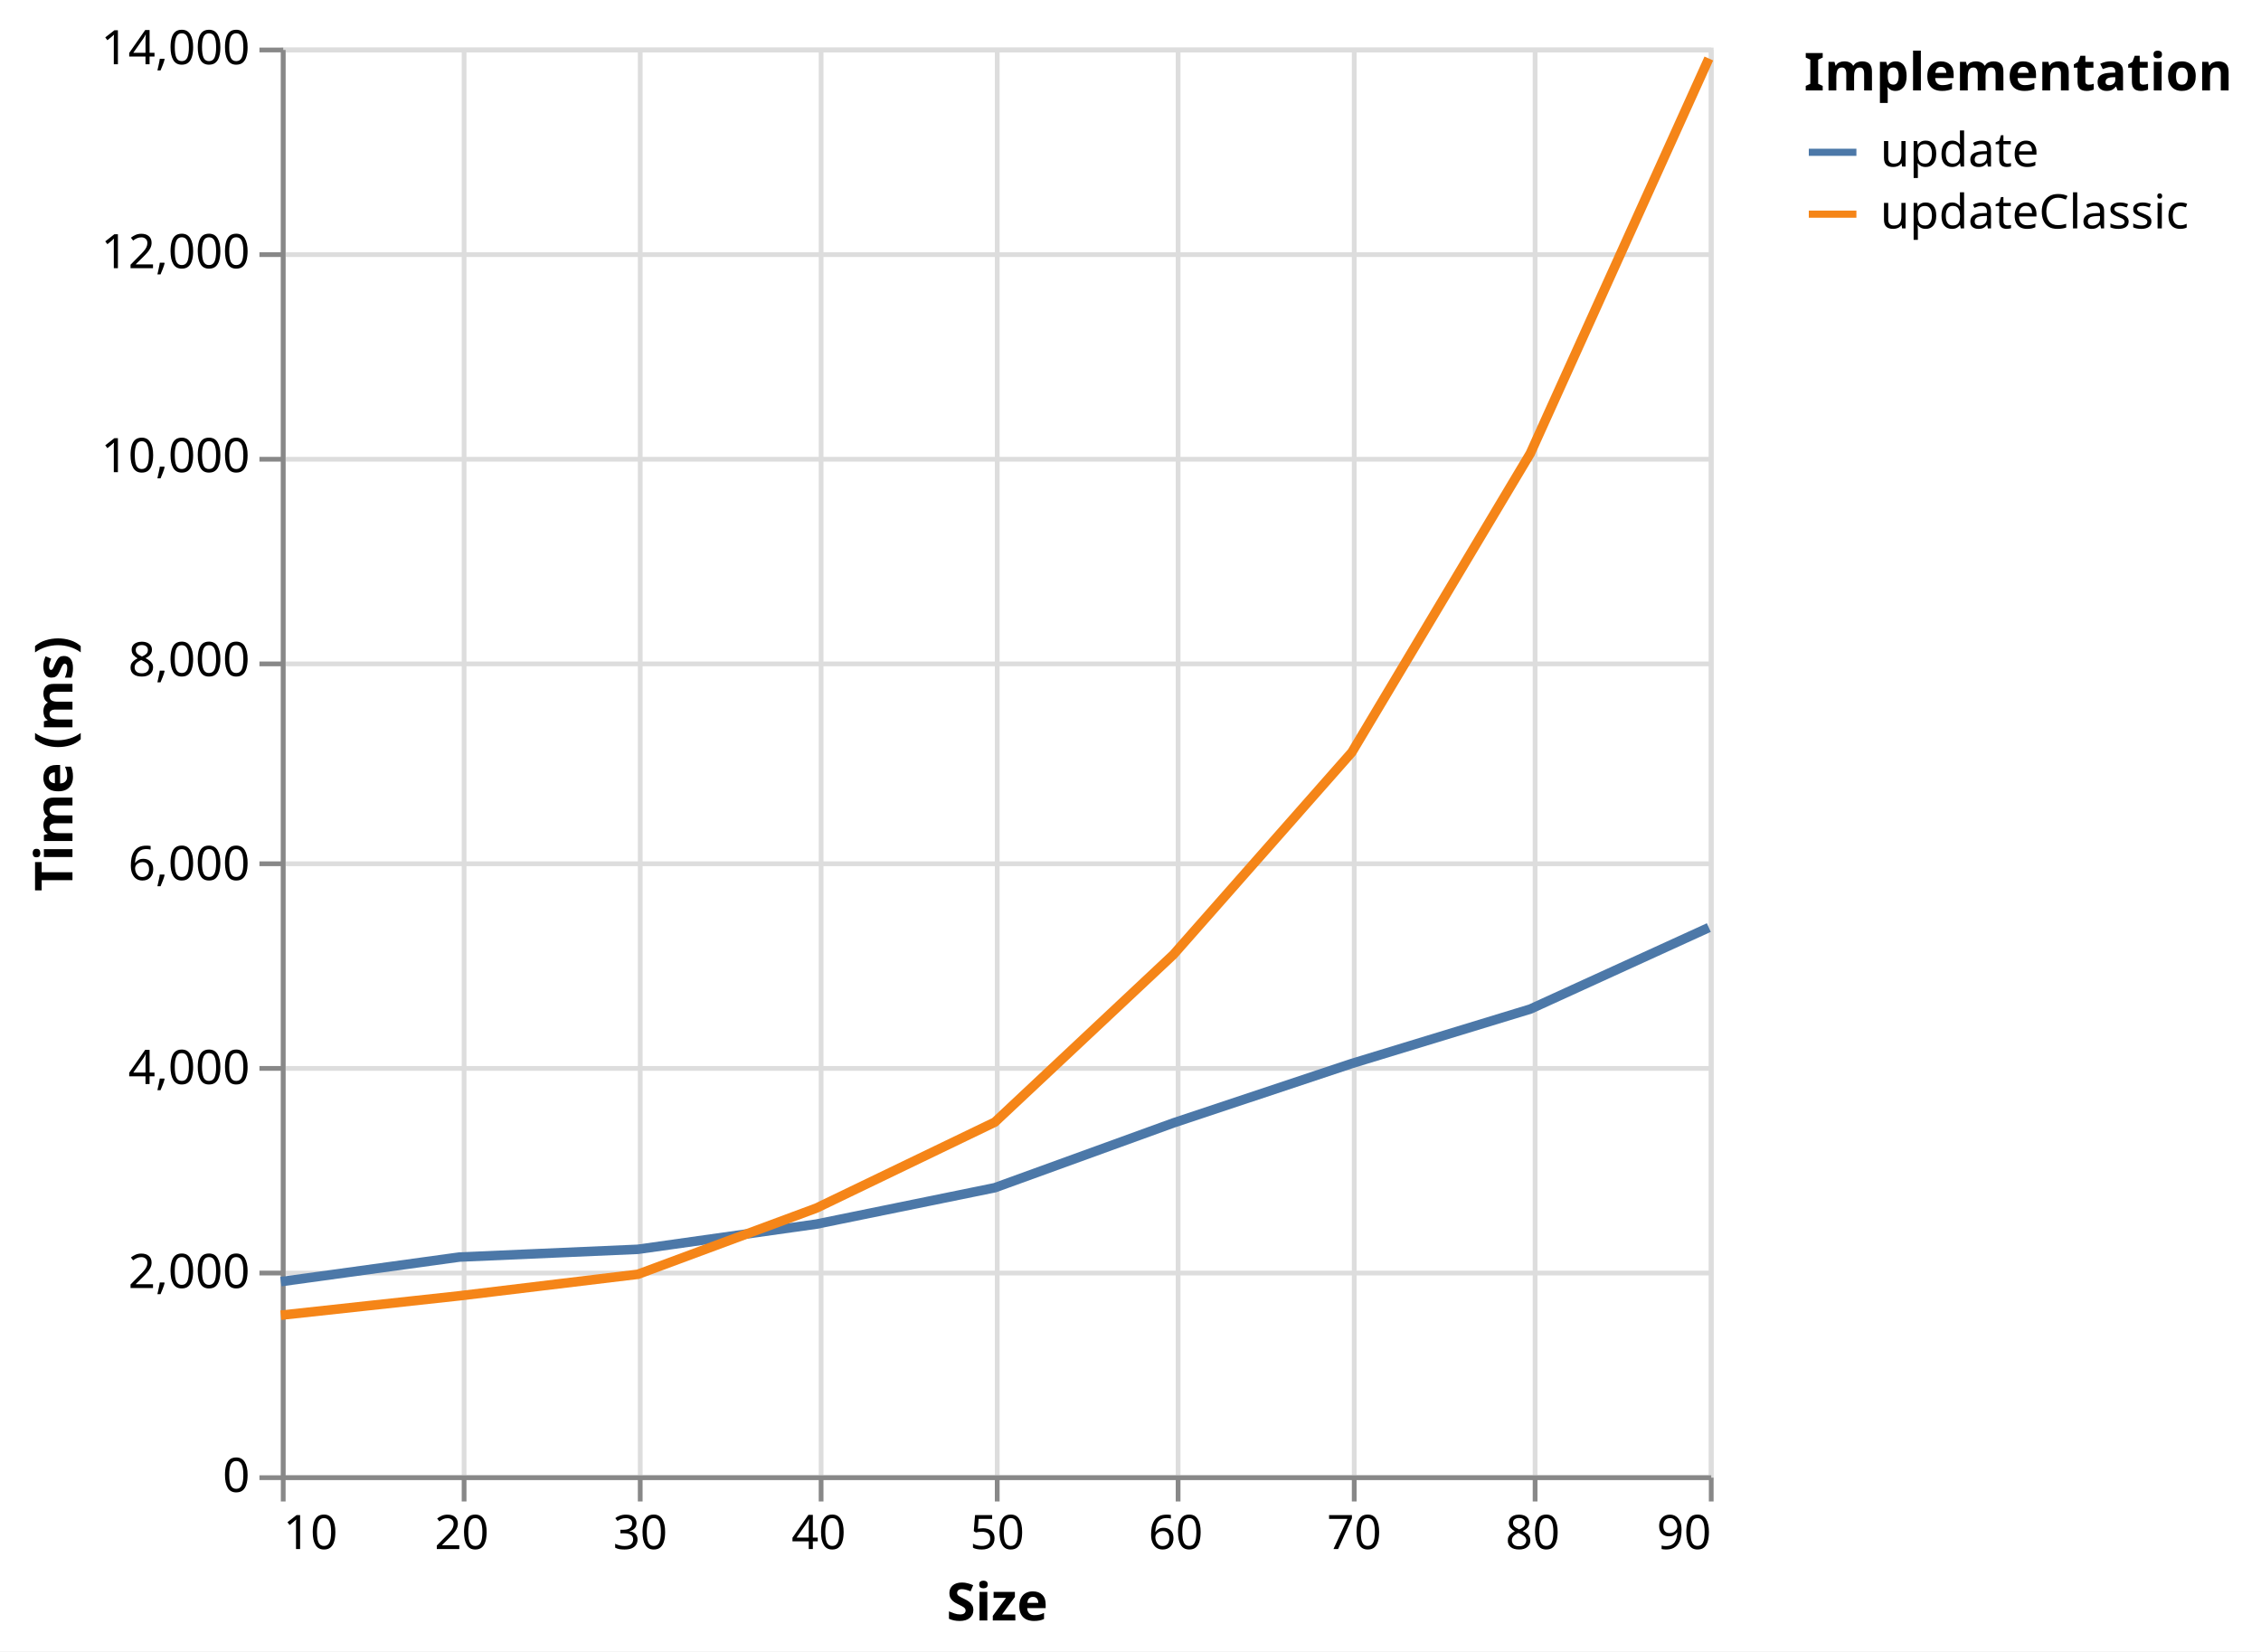
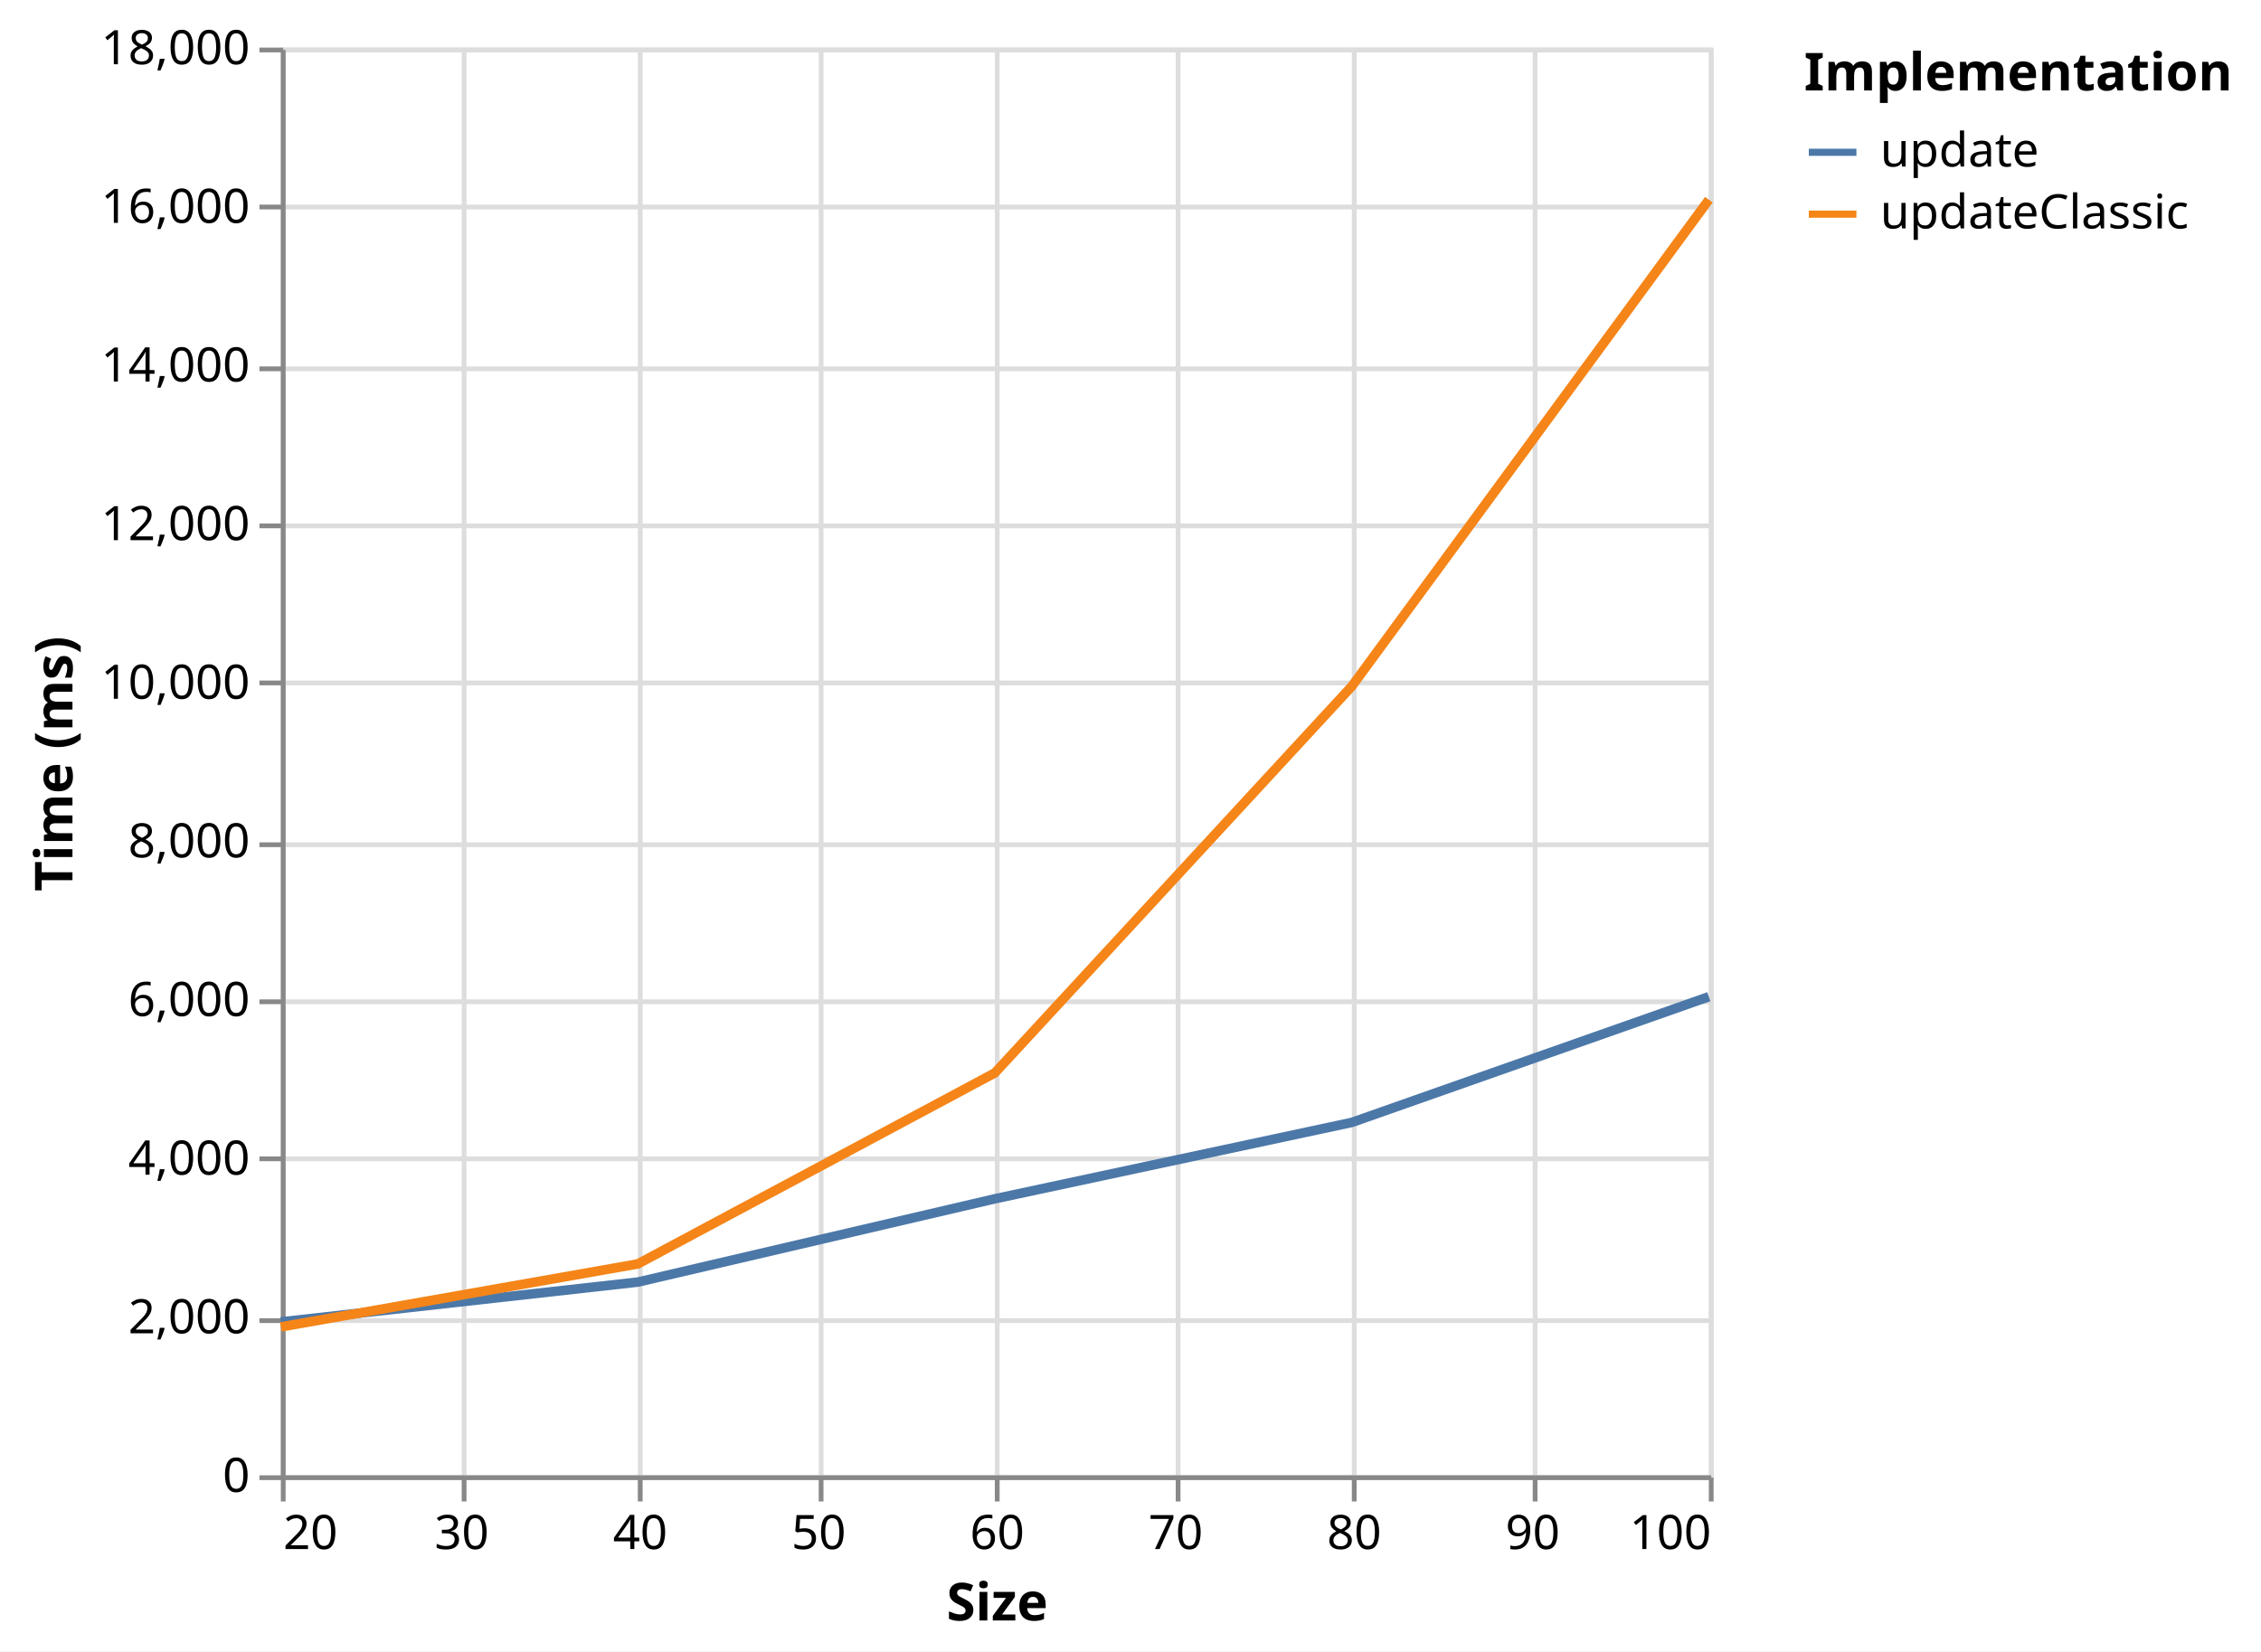
<svg xmlns="http://www.w3.org/2000/svg" version="1.1" class="marks" width="475" height="347" viewBox="0 0 475 347">
  <rect width="475" height="347" fill="white" />
  <g fill="none" stroke-miterlimit="10" transform="translate(59,10)">
    <g class="mark-group role-frame root" role="graphics-object" aria-roledescription="group mark container">
      <g transform="translate(0,0)">
        <path class="background" aria-hidden="true" d="M0.5,0.5h300v300h-300Z" stroke="#ddd" />
        <g>
          <g class="mark-group role-axis" aria-hidden="true">
            <g transform="translate(0.5,300.5)">
              <path class="background" aria-hidden="true" d="M0,0h0v0h0Z" pointer-events="none" />
              <g>
                <g class="mark-rule role-axis-grid" pointer-events="none">
                  <line transform="translate(0,-300)" x2="0" y2="300" stroke="#ddd" stroke-width="1" opacity="1" />
                  <line transform="translate(38,-300)" x2="0" y2="300" stroke="#ddd" stroke-width="1" opacity="1" />
                  <line transform="translate(75,-300)" x2="0" y2="300" stroke="#ddd" stroke-width="1" opacity="1" />
                  <line transform="translate(113,-300)" x2="0" y2="300" stroke="#ddd" stroke-width="1" opacity="1" />
                  <line transform="translate(150,-300)" x2="0" y2="300" stroke="#ddd" stroke-width="1" opacity="1" />
                  <line transform="translate(188,-300)" x2="0" y2="300" stroke="#ddd" stroke-width="1" opacity="1" />
                  <line transform="translate(225,-300)" x2="0" y2="300" stroke="#ddd" stroke-width="1" opacity="1" />
                  <line transform="translate(263,-300)" x2="0" y2="300" stroke="#ddd" stroke-width="1" opacity="1" />
                  <line transform="translate(300,-300)" x2="0" y2="300" stroke="#ddd" stroke-width="1" opacity="1" />
                </g>
              </g>
              <path class="foreground" aria-hidden="true" d="" pointer-events="none" display="none" />
            </g>
          </g>
          <g class="mark-group role-axis" aria-hidden="true">
            <g transform="translate(0.5,0.5)">
              <path class="background" aria-hidden="true" d="M0,0h0v0h0Z" pointer-events="none" />
              <g>
                <g class="mark-rule role-axis-grid" pointer-events="none">
                  <line transform="translate(0,300)" x2="300" y2="0" stroke="#ddd" stroke-width="1" opacity="1" />
-                   <line transform="translate(0,257)" x2="300" y2="0" stroke="#ddd" stroke-width="1" opacity="1" />
-                   <line transform="translate(0,214)" x2="300" y2="0" stroke="#ddd" stroke-width="1" opacity="1" />
-                   <line transform="translate(0,171)" x2="300" y2="0" stroke="#ddd" stroke-width="1" opacity="1" />
-                   <line transform="translate(0,129)" x2="300" y2="0" stroke="#ddd" stroke-width="1" opacity="1" />
-                   <line transform="translate(0,86)" x2="300" y2="0" stroke="#ddd" stroke-width="1" opacity="1" />
-                   <line transform="translate(0,43)" x2="300" y2="0" stroke="#ddd" stroke-width="1" opacity="1" />
+                   <line transform="translate(0,267)" x2="300" y2="0" stroke="#ddd" stroke-width="1" opacity="1" />
+                   <line transform="translate(0,233)" x2="300" y2="0" stroke="#ddd" stroke-width="1" opacity="1" />
+                   <line transform="translate(0,200)" x2="300" y2="0" stroke="#ddd" stroke-width="1" opacity="1" />
+                   <line transform="translate(0,167)" x2="300" y2="0" stroke="#ddd" stroke-width="1" opacity="1" />
+                   <line transform="translate(0,133)" x2="300" y2="0" stroke="#ddd" stroke-width="1" opacity="1" />
+                   <line transform="translate(0,100)" x2="300" y2="0" stroke="#ddd" stroke-width="1" opacity="1" />
+                   <line transform="translate(0,67)" x2="300" y2="0" stroke="#ddd" stroke-width="1" opacity="1" />
+                   <line transform="translate(0,33)" x2="300" y2="0" stroke="#ddd" stroke-width="1" opacity="1" />
                  <line transform="translate(0,0)" x2="300" y2="0" stroke="#ddd" stroke-width="1" opacity="1" />
                </g>
              </g>
              <path class="foreground" aria-hidden="true" d="" pointer-events="none" display="none" />
            </g>
          </g>
-           <g class="mark-group role-axis" role="graphics-symbol" aria-roledescription="axis" aria-label="X-axis titled 'Size' for a linear scale with values from 10 to 90">
+           <g class="mark-group role-axis" role="graphics-symbol" aria-roledescription="axis" aria-label="X-axis titled 'Size' for a linear scale with values from 20 to 100">
            <g transform="translate(0.5,300.5)">
              <path class="background" aria-hidden="true" d="M0,0h0v0h0Z" pointer-events="none" />
              <g>
                <g class="mark-rule role-axis-tick" pointer-events="none">
                  <line transform="translate(0,0)" x2="0" y2="5" stroke="#888" stroke-width="1" opacity="1" />
                  <line transform="translate(38,0)" x2="0" y2="5" stroke="#888" stroke-width="1" opacity="1" />
                  <line transform="translate(75,0)" x2="0" y2="5" stroke="#888" stroke-width="1" opacity="1" />
                  <line transform="translate(113,0)" x2="0" y2="5" stroke="#888" stroke-width="1" opacity="1" />
                  <line transform="translate(150,0)" x2="0" y2="5" stroke="#888" stroke-width="1" opacity="1" />
                  <line transform="translate(188,0)" x2="0" y2="5" stroke="#888" stroke-width="1" opacity="1" />
                  <line transform="translate(225,0)" x2="0" y2="5" stroke="#888" stroke-width="1" opacity="1" />
                  <line transform="translate(263,0)" x2="0" y2="5" stroke="#888" stroke-width="1" opacity="1" />
                  <line transform="translate(300,0)" x2="0" y2="5" stroke="#888" stroke-width="1" opacity="1" />
                </g>
                <g class="mark-text role-axis-label" pointer-events="none">
-                   <text text-anchor="start" transform="translate(0,15)" font-family="sans-serif" font-size="10px" fill="#000" opacity="1">10</text>
-                   <text text-anchor="middle" transform="translate(37.5,15)" font-family="sans-serif" font-size="10px" fill="#000" opacity="1">20</text>
-                   <text text-anchor="middle" transform="translate(75,15)" font-family="sans-serif" font-size="10px" fill="#000" opacity="1">30</text>
-                   <text text-anchor="middle" transform="translate(112.5,15)" font-family="sans-serif" font-size="10px" fill="#000" opacity="1">40</text>
-                   <text text-anchor="middle" transform="translate(150,15)" font-family="sans-serif" font-size="10px" fill="#000" opacity="1">50</text>
-                   <text text-anchor="middle" transform="translate(187.5,15)" font-family="sans-serif" font-size="10px" fill="#000" opacity="1">60</text>
-                   <text text-anchor="middle" transform="translate(225,15)" font-family="sans-serif" font-size="10px" fill="#000" opacity="1">70</text>
-                   <text text-anchor="middle" transform="translate(262.5,15)" font-family="sans-serif" font-size="10px" fill="#000" opacity="1">80</text>
-                   <text text-anchor="end" transform="translate(300,15)" font-family="sans-serif" font-size="10px" fill="#000" opacity="1">90</text>
+                   <text text-anchor="start" transform="translate(0,15)" font-family="sans-serif" font-size="10px" fill="#000" opacity="1">20</text>
+                   <text text-anchor="middle" transform="translate(37.5,15)" font-family="sans-serif" font-size="10px" fill="#000" opacity="1">30</text>
+                   <text text-anchor="middle" transform="translate(75,15)" font-family="sans-serif" font-size="10px" fill="#000" opacity="1">40</text>
+                   <text text-anchor="middle" transform="translate(112.5,15)" font-family="sans-serif" font-size="10px" fill="#000" opacity="1">50</text>
+                   <text text-anchor="middle" transform="translate(150,15)" font-family="sans-serif" font-size="10px" fill="#000" opacity="1">60</text>
+                   <text text-anchor="middle" transform="translate(187.5,15)" font-family="sans-serif" font-size="10px" fill="#000" opacity="1">70</text>
+                   <text text-anchor="middle" transform="translate(225,15)" font-family="sans-serif" font-size="10px" fill="#000" opacity="1">80</text>
+                   <text text-anchor="middle" transform="translate(262.5,15)" font-family="sans-serif" font-size="10px" fill="#000" opacity="1">90</text>
+                   <text text-anchor="end" transform="translate(300,15)" font-family="sans-serif" font-size="10px" fill="#000" opacity="1">100</text>
                </g>
                <g class="mark-rule role-axis-domain" pointer-events="none">
                  <line transform="translate(0,0)" x2="300" y2="0" stroke="#888" stroke-width="1" opacity="1" />
                </g>
                <g class="mark-text role-axis-title" pointer-events="none">
                  <text text-anchor="middle" transform="translate(150,30)" font-family="sans-serif" font-size="11px" font-weight="bold" fill="#000" opacity="1">Size</text>
                </g>
              </g>
              <path class="foreground" aria-hidden="true" d="" pointer-events="none" display="none" />
            </g>
          </g>
-           <g class="mark-group role-axis" role="graphics-symbol" aria-roledescription="axis" aria-label="Y-axis titled 'Time (ms)' for a linear scale with values from 0 to 14,000">
+           <g class="mark-group role-axis" role="graphics-symbol" aria-roledescription="axis" aria-label="Y-axis titled 'Time (ms)' for a linear scale with values from 0 to 18,000">
            <g transform="translate(0.5,0.5)">
              <path class="background" aria-hidden="true" d="M0,0h0v0h0Z" pointer-events="none" />
              <g>
                <g class="mark-rule role-axis-tick" pointer-events="none">
                  <line transform="translate(0,300)" x2="-5" y2="0" stroke="#888" stroke-width="1" opacity="1" />
-                   <line transform="translate(0,257)" x2="-5" y2="0" stroke="#888" stroke-width="1" opacity="1" />
-                   <line transform="translate(0,214)" x2="-5" y2="0" stroke="#888" stroke-width="1" opacity="1" />
-                   <line transform="translate(0,171)" x2="-5" y2="0" stroke="#888" stroke-width="1" opacity="1" />
-                   <line transform="translate(0,129)" x2="-5" y2="0" stroke="#888" stroke-width="1" opacity="1" />
-                   <line transform="translate(0,86)" x2="-5" y2="0" stroke="#888" stroke-width="1" opacity="1" />
-                   <line transform="translate(0,43)" x2="-5" y2="0" stroke="#888" stroke-width="1" opacity="1" />
+                   <line transform="translate(0,267)" x2="-5" y2="0" stroke="#888" stroke-width="1" opacity="1" />
+                   <line transform="translate(0,233)" x2="-5" y2="0" stroke="#888" stroke-width="1" opacity="1" />
+                   <line transform="translate(0,200)" x2="-5" y2="0" stroke="#888" stroke-width="1" opacity="1" />
+                   <line transform="translate(0,167)" x2="-5" y2="0" stroke="#888" stroke-width="1" opacity="1" />
+                   <line transform="translate(0,133)" x2="-5" y2="0" stroke="#888" stroke-width="1" opacity="1" />
+                   <line transform="translate(0,100)" x2="-5" y2="0" stroke="#888" stroke-width="1" opacity="1" />
+                   <line transform="translate(0,67)" x2="-5" y2="0" stroke="#888" stroke-width="1" opacity="1" />
+                   <line transform="translate(0,33)" x2="-5" y2="0" stroke="#888" stroke-width="1" opacity="1" />
                  <line transform="translate(0,0)" x2="-5" y2="0" stroke="#888" stroke-width="1" opacity="1" />
                </g>
                <g class="mark-text role-axis-label" pointer-events="none">
                  <text text-anchor="end" transform="translate(-7,303)" font-family="sans-serif" font-size="10px" fill="#000" opacity="1">0</text>
-                   <text text-anchor="end" transform="translate(-7,260.1429)" font-family="sans-serif" font-size="10px" fill="#000" opacity="1">2,000</text>
-                   <text text-anchor="end" transform="translate(-7,217.2857)" font-family="sans-serif" font-size="10px" fill="#000" opacity="1">4,000</text>
-                   <text text-anchor="end" transform="translate(-7,174.4286)" font-family="sans-serif" font-size="10px" fill="#000" opacity="1">6,000</text>
-                   <text text-anchor="end" transform="translate(-7,131.5714)" font-family="sans-serif" font-size="10px" fill="#000" opacity="1">8,000</text>
-                   <text text-anchor="end" transform="translate(-7,88.71429)" font-family="sans-serif" font-size="10px" fill="#000" opacity="1">10,000</text>
-                   <text text-anchor="end" transform="translate(-7,45.85714)" font-family="sans-serif" font-size="10px" fill="#000" opacity="1">12,000</text>
-                   <text text-anchor="end" transform="translate(-7,3)" font-family="sans-serif" font-size="10px" fill="#000" opacity="1">14,000</text>
+                   <text text-anchor="end" transform="translate(-7,269.6667)" font-family="sans-serif" font-size="10px" fill="#000" opacity="1">2,000</text>
+                   <text text-anchor="end" transform="translate(-7,236.3333)" font-family="sans-serif" font-size="10px" fill="#000" opacity="1">4,000</text>
+                   <text text-anchor="end" transform="translate(-7,203)" font-family="sans-serif" font-size="10px" fill="#000" opacity="1">6,000</text>
+                   <text text-anchor="end" transform="translate(-7,169.6667)" font-family="sans-serif" font-size="10px" fill="#000" opacity="1">8,000</text>
+                   <text text-anchor="end" transform="translate(-7,136.3333)" font-family="sans-serif" font-size="10px" fill="#000" opacity="1">10,000</text>
+                   <text text-anchor="end" transform="translate(-7,103)" font-family="sans-serif" font-size="10px" fill="#000" opacity="1">12,000</text>
+                   <text text-anchor="end" transform="translate(-7,69.66667)" font-family="sans-serif" font-size="10px" fill="#000" opacity="1">14,000</text>
+                   <text text-anchor="end" transform="translate(-7,36.33333)" font-family="sans-serif" font-size="10px" fill="#000" opacity="1">16,000</text>
+                   <text text-anchor="end" transform="translate(-7,3)" font-family="sans-serif" font-size="10px" fill="#000" opacity="1">18,000</text>
                </g>
                <g class="mark-rule role-axis-domain" pointer-events="none">
                  <line transform="translate(0,300)" x2="0" y2="-300" stroke="#888" stroke-width="1" opacity="1" />
                </g>
                <g class="mark-text role-axis-title" pointer-events="none">
                  <text text-anchor="middle" transform="translate(-42.27832,150) rotate(-90) translate(0,-2)" font-family="sans-serif" font-size="11px" font-weight="bold" fill="#000" opacity="1">Time (ms)</text>
                </g>
              </g>
              <path class="foreground" aria-hidden="true" d="" pointer-events="none" display="none" />
            </g>
          </g>
          <g class="mark-group role-scope pathgroup" role="graphics-object" aria-roledescription="group mark container">
            <g transform="translate(0,0)">
              <path class="background" aria-hidden="true" d="M0,0h300v300h-300Z" />
              <g>
                <g class="mark-line role-mark marks" role="graphics-object" aria-roledescription="line mark container">
-                   <path aria-label="Size: 10; Time (ms): 1899; series: update" role="graphics-symbol" aria-roledescription="line mark" d="M0,259.307L37.5,254.143L75,252.514L112.5,247.221L150,239.571L187.5,225.964L225,213.471L262.5,202.029L300,184.907" stroke="#4c78a8" stroke-width="2" />
+                   <path aria-label="Size: 20; Time (ms): 1934; series: update" role="graphics-symbol" aria-roledescription="line mark" d="M0,267.767L75,259.4L150,241.9L225,225.85L300,199.433" stroke="#4c78a8" stroke-width="2" />
                </g>
              </g>
              <path class="foreground" aria-hidden="true" d="" display="none" />
            </g>
            <g transform="translate(0,0)">
              <path class="background" aria-hidden="true" d="M0,0h300v300h-300Z" />
              <g>
                <g class="mark-line role-mark marks" role="graphics-object" aria-roledescription="line mark container">
-                   <path aria-label="Size: 10; Time (ms): 1570; series: updateClassic" role="graphics-symbol" aria-roledescription="line mark" d="M0,266.357L37.5,262.286L75,257.764L112.5,243.857L150,225.793L187.5,190.607L225,148.071L262.5,85.264L300,2.293" stroke="#f58518" stroke-width="2" />
+                   <path aria-label="Size: 20; Time (ms): 1871; series: updateClassic" role="graphics-symbol" aria-roledescription="line mark" d="M0,268.817L75,255.583L150,215.45L225,134.2L300,31.967" stroke="#f58518" stroke-width="2" />
                </g>
              </g>
              <path class="foreground" aria-hidden="true" d="" display="none" />
            </g>
          </g>
          <g class="mark-group role-legend" role="graphics-symbol" aria-roledescription="legend" aria-label="Symbol legend titled 'Implementation' for stroke color with 2 values: update, updateClassic">
            <g transform="translate(320,0)">
              <path class="background" aria-hidden="true" d="M0,0h91v40h-91Z" pointer-events="none" />
              <g>
                <g class="mark-group role-legend-entry">
                  <g transform="translate(0,16)">
                    <path class="background" aria-hidden="true" d="M0,0h0v0h0Z" pointer-events="none" />
                    <g>
                      <g class="mark-group role-scope" role="graphics-object" aria-roledescription="group mark container">
                        <g transform="translate(0,0)">
                          <path class="background" aria-hidden="true" d="M0,0h80.812v11h-80.812Z" pointer-events="none" opacity="1" />
                          <g>
                            <g class="mark-symbol role-legend-symbol" pointer-events="none">
                              <path transform="translate(6,6)" d="M-5,0L5,0" stroke="#4c78a8" stroke-width="1.5" opacity="1" />
                            </g>
                            <g class="mark-text role-legend-label" pointer-events="none">
                              <text text-anchor="start" transform="translate(16,9)" font-family="sans-serif" font-size="10px" fill="#000" opacity="1">update</text>
                            </g>
                          </g>
                          <path class="foreground" aria-hidden="true" d="" pointer-events="none" display="none" />
                        </g>
                        <g transform="translate(0,13)">
                          <path class="background" aria-hidden="true" d="M0,0h80.812v11h-80.812Z" pointer-events="none" opacity="1" />
                          <g>
                            <g class="mark-symbol role-legend-symbol" pointer-events="none">
                              <path transform="translate(6,6)" d="M-5,0L5,0" stroke="#f58518" stroke-width="1.5" opacity="1" />
                            </g>
                            <g class="mark-text role-legend-label" pointer-events="none">
                              <text text-anchor="start" transform="translate(16,9)" font-family="sans-serif" font-size="10px" fill="#000" opacity="1">updateClassic</text>
                            </g>
                          </g>
                          <path class="foreground" aria-hidden="true" d="" pointer-events="none" display="none" />
                        </g>
                      </g>
                    </g>
                    <path class="foreground" aria-hidden="true" d="" pointer-events="none" display="none" />
                  </g>
                </g>
                <g class="mark-text role-legend-title" pointer-events="none">
                  <text text-anchor="start" transform="translate(0,9)" font-family="sans-serif" font-size="11px" font-weight="bold" fill="#000" opacity="1">Implementation</text>
                </g>
              </g>
              <path class="foreground" aria-hidden="true" d="" pointer-events="none" display="none" />
            </g>
          </g>
        </g>
        <path class="foreground" aria-hidden="true" d="" display="none" />
      </g>
    </g>
  </g>
</svg>
